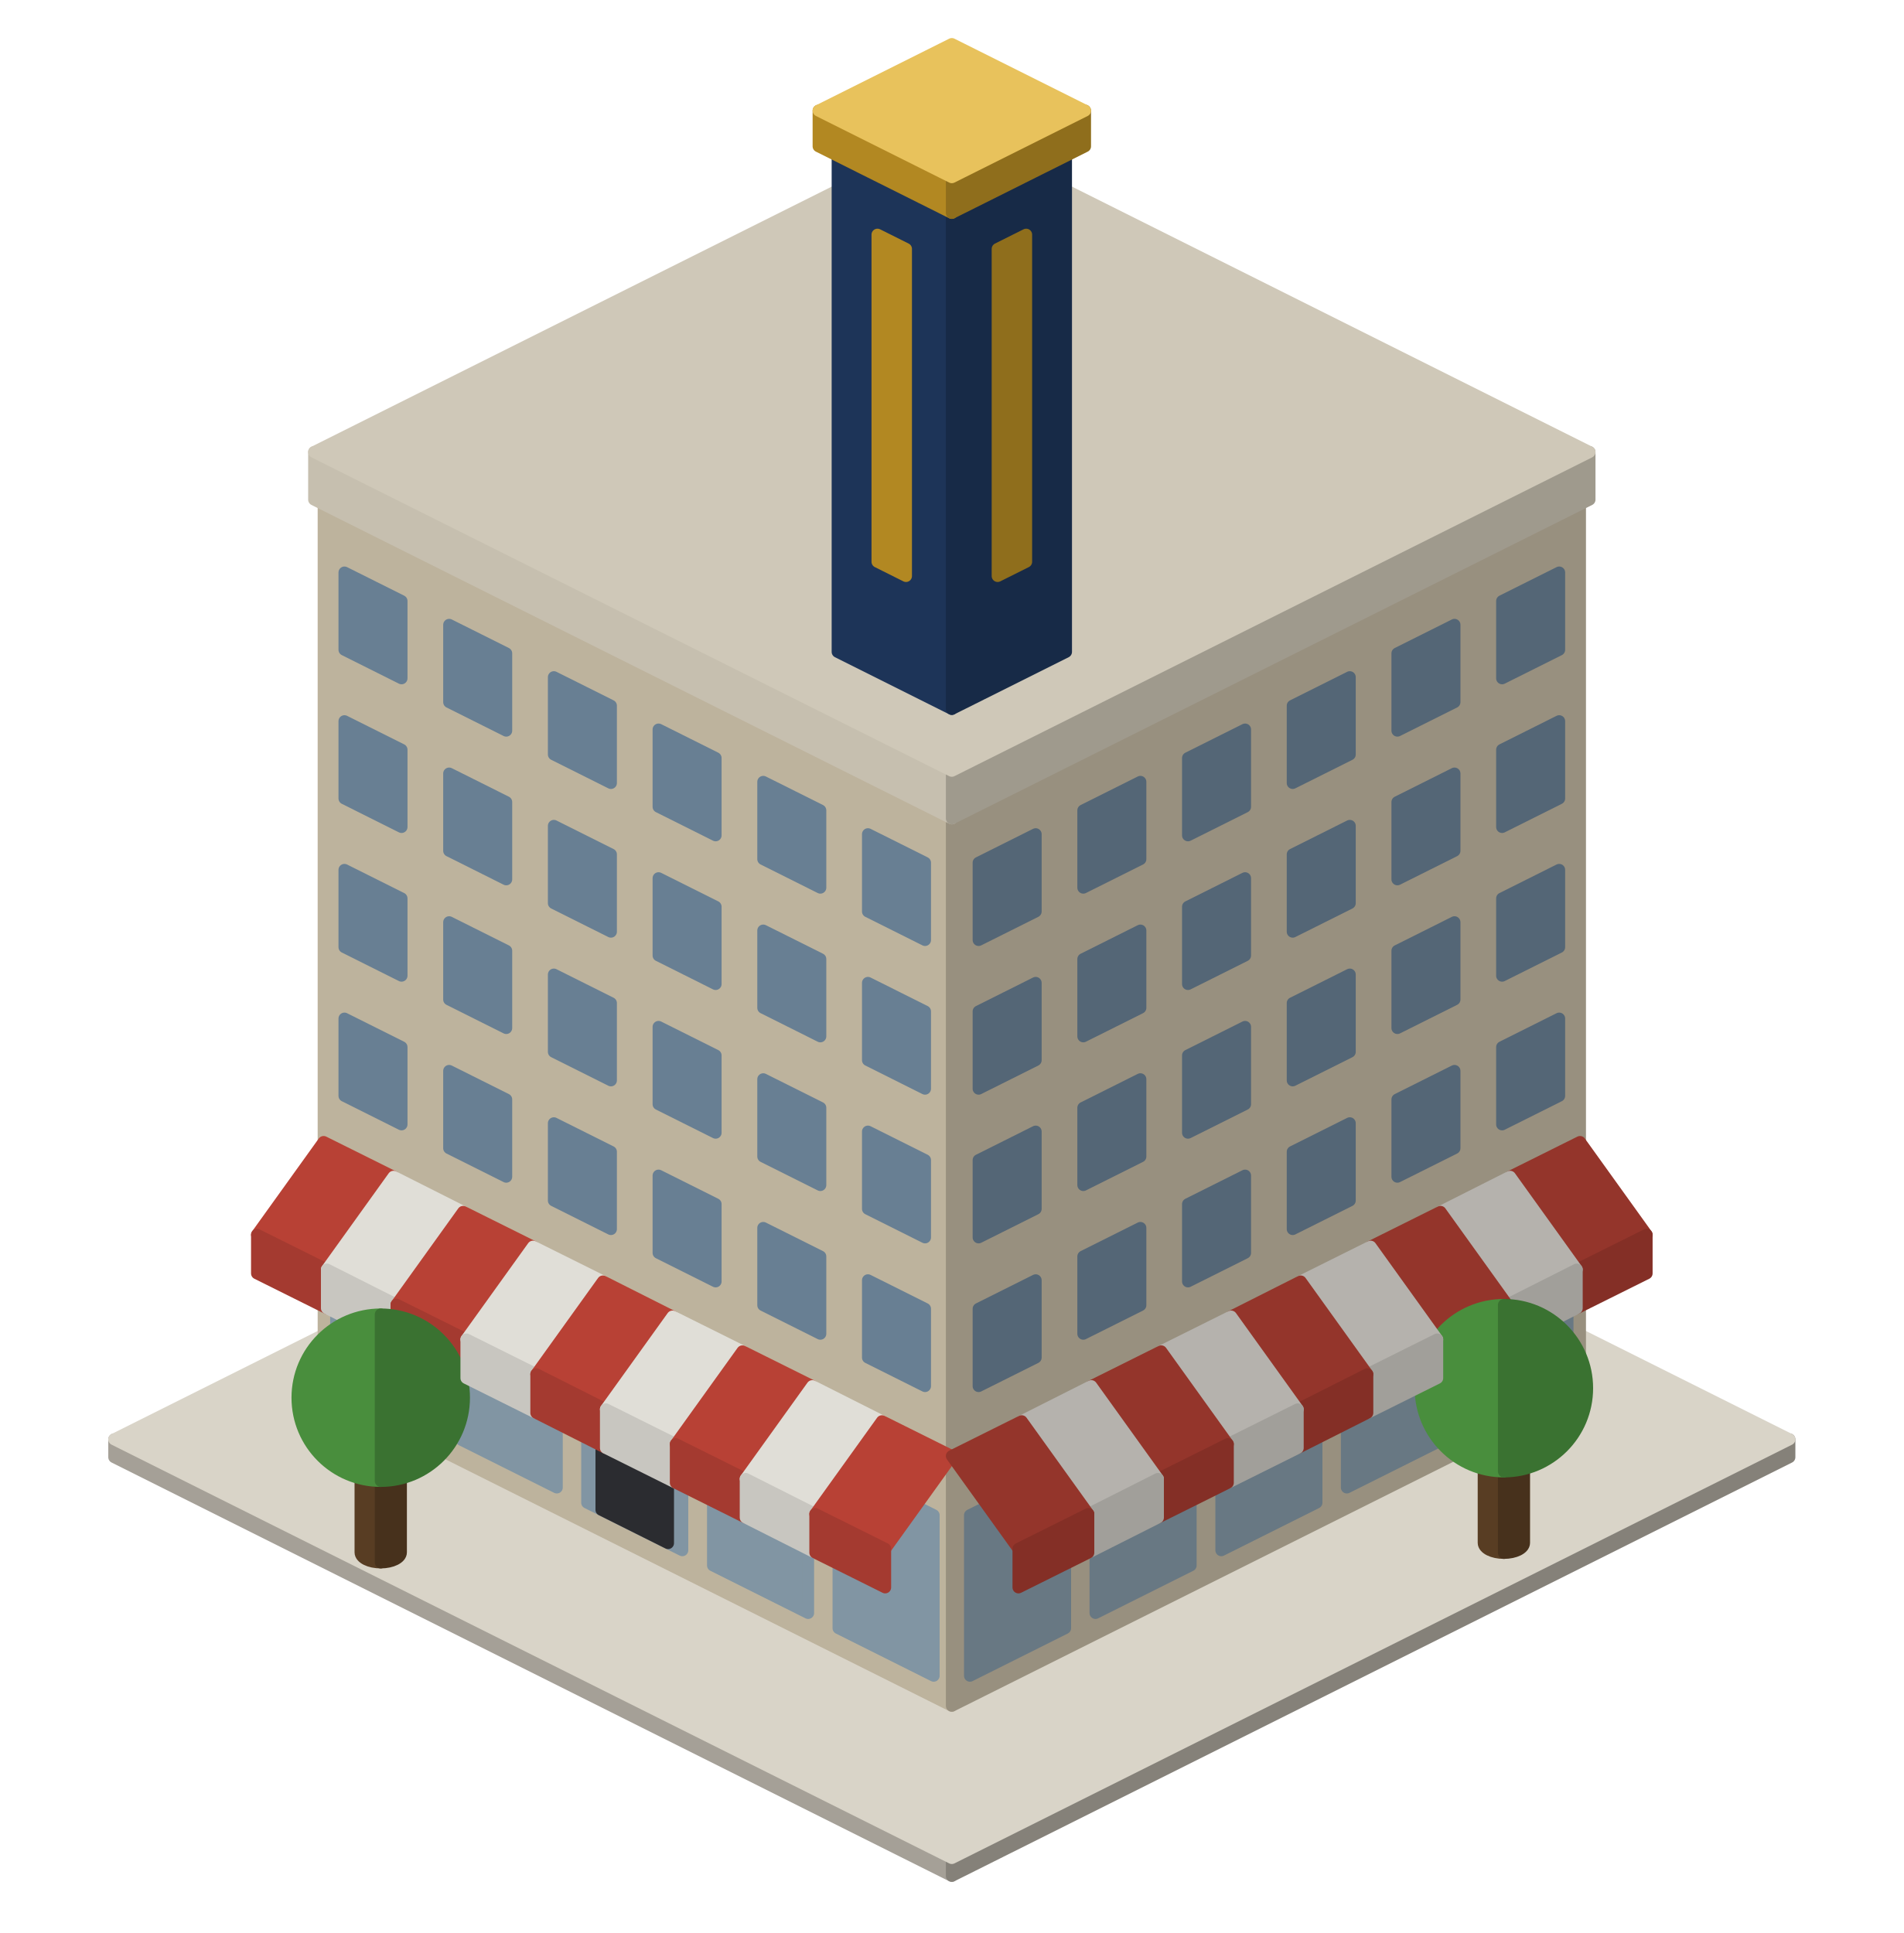
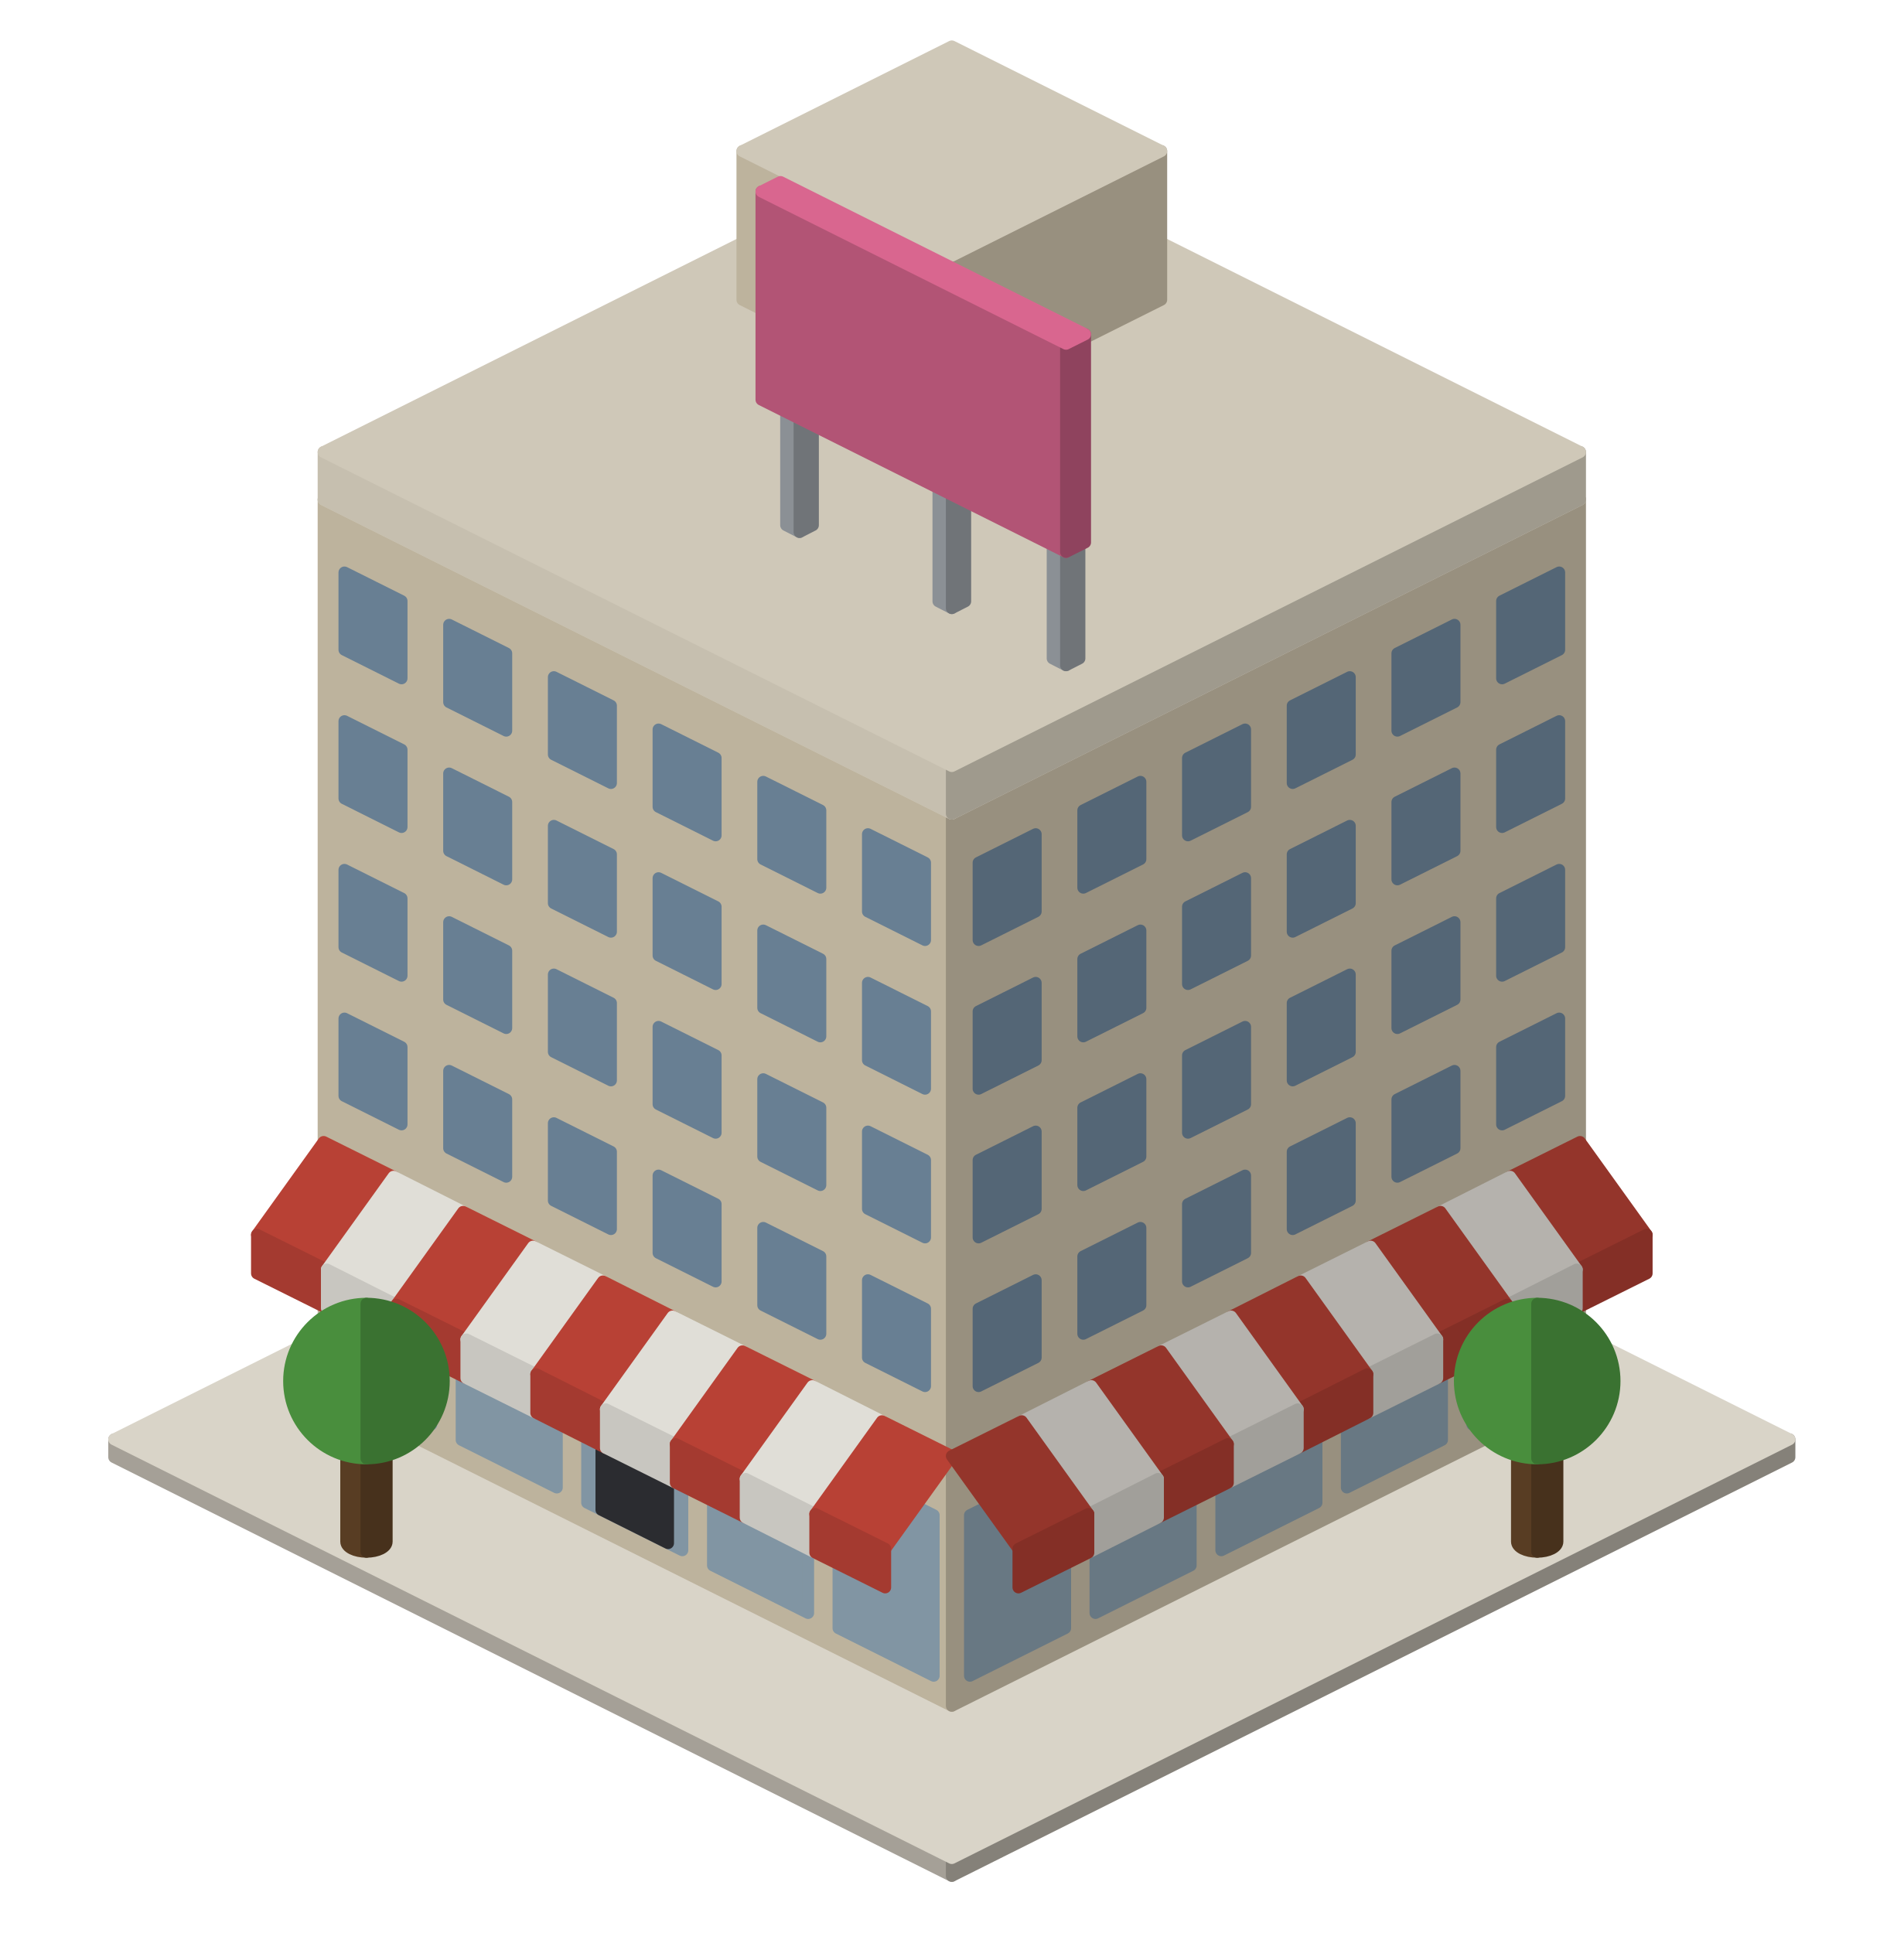
<svg xmlns="http://www.w3.org/2000/svg" width="64" height="65" viewBox="0 0 64 65">
  <g transform="translate(0 33)" stroke-linejoin="round" stroke-width="0.4">
    <polygon points="3.84,16.00 32.00,30.08 32.00,29.48 3.84,15.40" fill="#a5a097" stroke="#a5a097" />
    <polygon points="60.16,16.00 32.00,30.08 32.00,29.48 60.16,15.40" fill="#858179" stroke="#858179" />
    <polygon points="32.00,1.32 60.16,15.40 32.00,29.48 3.84,15.40" fill="#d9d4c8" stroke="#d9d4c8" />
    <polygon points="10.88,13.80 32.00,24.36 32.00,-5.64 10.88,-16.20" fill="#bdb39d" stroke="#bdb39d" />
    <polygon points="53.12,13.80 32.00,24.36 32.00,-5.64 53.12,-16.20" fill="#98907f" stroke="#98907f" />
    <polygon points="32.00,-26.76 53.12,-16.20 32.00,-5.64 10.88,-16.20" fill="#cfc8b8" stroke="#cfc8b8" />
+     <polygon points="10.88,-16.20 32.00,-5.64 32.00,-7.24 10.88,-17.80" fill="#c6bfaf" stroke="#c6bfaf" />
+     <polygon points="53.12,-16.20 32.00,-5.64 32.00,-7.24 53.12,-17.80" fill="#9f9a8d" stroke="#9f9a8d" />
+     <polygon points="32.00,-28.36 53.12,-17.80 32.00,-7.24 10.88,-17.80" fill="#cfc8b8" stroke="#cfc8b8" />
    <polygon points="11.30,13.30 14.50,14.90 14.50,9.50 11.30,7.90" fill="#8195a3" stroke="#8195a3" />
-     <polygon points="52.70,13.30 49.50,14.90 49.50,9.50 52.70,7.90" fill="#687883" stroke="#687883" />
-     <polygon points="10.88,5.40 13.23,6.57 10.99,9.69 8.64,8.52" fill="#b84135" stroke="#b84135" />
-     <polygon points="8.64,8.52 10.99,9.69 10.99,10.99 8.64,9.82" fill="#a43a30" stroke="#a43a30" />
-     <polygon points="53.12,5.40 50.77,6.57 53.01,9.69 55.36,8.52" fill="#94352b" stroke="#94352b" />
-     <polygon points="55.36,8.52 53.01,9.69 53.01,10.99 55.36,9.82" fill="#842f26" stroke="#842f26" />
-     <polygon points="10.56,-16.20 32.00,-5.48 32.00,-7.08 10.56,-17.80" fill="#c6bfaf" stroke="#c6bfaf" />
-     <polygon points="53.44,-16.20 32.00,-5.48 32.00,-7.08 53.44,-17.80" fill="#9f9a8d" stroke="#9f9a8d" />
-     <polygon points="32.00,-28.52 53.44,-17.80 32.00,-7.08 10.56,-17.80" fill="#cfc8b8" stroke="#cfc8b8" />
    <polygon points="11.58,3.85 13.50,4.81 13.50,2.21 11.58,1.25" fill="#687f93" stroke="#687f93" />
    <polygon points="11.58,-1.15 13.50,-0.19 13.50,-2.79 11.58,-3.75" fill="#687f93" stroke="#687f93" />
    <polygon points="11.58,-6.15 13.50,-5.19 13.50,-7.79 11.58,-8.75" fill="#687f93" stroke="#687f93" />
    <polygon points="11.58,-11.15 13.50,-10.19 13.50,-12.79 11.58,-13.75" fill="#687f93" stroke="#687f93" />
+     <polygon points="52.70,13.30 49.50,14.90 49.50,9.50 52.70,7.90" fill="#687883" stroke="#687883" />
    <polygon points="52.42,3.85 50.50,4.81 50.50,2.21 52.42,1.25" fill="#546676" stroke="#546676" />
    <polygon points="52.42,-1.15 50.50,-0.19 50.50,-2.79 52.42,-3.75" fill="#546676" stroke="#546676" />
    <polygon points="52.42,-6.15 50.50,-5.19 50.50,-7.79 52.42,-8.75" fill="#546676" stroke="#546676" />
    <polygon points="52.42,-11.15 50.50,-10.19 50.50,-12.79 52.42,-13.75" fill="#546676" stroke="#546676" />
-     <polygon points="13.23,6.57 15.57,7.75 13.33,10.87 10.99,9.69" fill="#e0ded7" stroke="#e0ded7" />
-     <polygon points="10.99,9.69 13.33,10.87 13.33,12.17 10.99,10.99" fill="#c8c6c0" stroke="#c8c6c0" />
    <polygon points="15.52,15.42 18.72,17.02 18.72,11.62 15.52,10.02" fill="#8195a3" stroke="#8195a3" />
-     <polygon points="50.77,6.57 48.43,7.75 50.67,10.87 53.01,9.69" fill="#b5b2ad" stroke="#b5b2ad" />
-     <polygon points="53.01,9.69 50.67,10.87 50.67,12.17 53.01,10.99" fill="#a19f9a" stroke="#a19f9a" />
+     <polygon points="15.10,5.61 17.02,6.57 17.02,3.97 15.10,3.01" fill="#687f93" stroke="#687f93" />
+     <polygon points="15.10,0.61 17.02,1.57 17.02,-1.03 15.10,-1.99" fill="#687f93" stroke="#687f93" />
+     <polygon points="15.10,-4.39 17.02,-3.43 17.02,-6.03 15.10,-6.99" fill="#687f93" stroke="#687f93" />
+     <polygon points="15.10,-9.39 17.02,-8.43 17.02,-11.03 15.10,-11.99" fill="#687f93" stroke="#687f93" />
    <polygon points="48.48,15.42 45.28,17.02 45.28,11.62 48.48,10.02" fill="#687883" stroke="#687883" />
    <polygon points="48.90,5.61 46.98,6.57 46.98,3.97 48.90,3.01" fill="#546676" stroke="#546676" />
    <polygon points="48.90,0.61 46.98,1.57 46.98,-1.03 48.90,-1.99" fill="#546676" stroke="#546676" />
    <polygon points="48.90,-4.39 46.98,-3.43 46.98,-6.03 48.90,-6.99" fill="#546676" stroke="#546676" />
    <polygon points="48.90,-9.39 46.98,-8.43 46.98,-11.03 48.90,-11.99" fill="#546676" stroke="#546676" />
-     <polygon points="15.10,5.61 17.02,6.57 17.02,3.97 15.10,3.01" fill="#687f93" stroke="#687f93" />
-     <polygon points="15.10,0.61 17.02,1.57 17.02,-1.03 15.10,-1.99" fill="#687f93" stroke="#687f93" />
-     <polygon points="15.10,-4.39 17.02,-3.43 17.02,-6.03 15.10,-6.99" fill="#687f93" stroke="#687f93" />
-     <polygon points="15.10,-9.39 17.02,-8.43 17.02,-11.03 15.10,-11.99" fill="#687f93" stroke="#687f93" />
-     <polygon points="15.57,7.75 17.92,8.92 15.68,12.04 13.33,10.87" fill="#b84135" stroke="#b84135" />
-     <polygon points="13.33,10.87 15.68,12.04 15.68,13.34 13.33,12.17" fill="#a43a30" stroke="#a43a30" />
-     <path d="M 12.80 19.54 A 0.68 0.34 0 0 1 12.12 19.20 L 12.12 15.80 L 12.80 15.80 Z" fill="#583d23" stroke="#583d23" />
-     <path d="M 12.80 19.54 A 0.68 0.34 0 0 0 13.48 19.20 L 13.48 15.80 L 12.80 15.80 Z" fill="#47311c" stroke="#47311c" />
-     <path d="M 12.12 15.80 A 0.68 0.34 0 1 0 13.48 15.80 A 0.68 0.34 0 1 0 12.12 15.80 Z" fill="#6b4a2b" stroke="#6b4a2b" />
-     <path d="M 12.80 11.20 A 2.80 2.80 0 0 0 12.80 16.80 Z" fill="#498e3d" stroke="#498e3d" />
-     <path d="M 12.80 11.20 A 2.80 2.80 0 0 1 12.80 16.80 Z" fill="#3a7231" stroke="#3a7231" />
+     <polygon points="44.26,17.53 41.06,19.13 41.06,13.73 44.26,12.13" fill="#687883" stroke="#687883" />
+     <polygon points="45.38,7.37 43.46,8.33 43.46,5.73 45.38,4.77" fill="#546676" stroke="#546676" />
+     <polygon points="45.38,2.37 43.46,3.33 43.46,0.73 45.38,-0.23" fill="#546676" stroke="#546676" />
+     <polygon points="45.38,-2.63 43.46,-1.67 43.46,-4.27 45.38,-5.23" fill="#546676" stroke="#546676" />
+     <polygon points="45.38,-7.63 43.46,-6.67 43.46,-9.27 45.38,-10.23" fill="#546676" stroke="#546676" />
    <polygon points="19.74,17.53 22.94,19.13 22.94,13.73 19.74,12.13" fill="#8195a3" stroke="#8195a3" />
-     <polygon points="17.92,8.92 20.27,10.09 18.03,13.21 15.68,12.04" fill="#e0ded7" stroke="#e0ded7" />
-     <polygon points="15.68,12.04 18.03,13.21 18.03,14.51 15.68,13.34" fill="#c8c6c0" stroke="#c8c6c0" />
    <polygon points="20.22,17.77 22.46,18.89 22.46,13.49 20.22,12.37" fill="#2b2c30" stroke="#2b2c30" />
-     <polygon points="20.27,10.09 22.61,11.27 20.37,14.39 18.03,13.21" fill="#b84135" stroke="#b84135" />
-     <polygon points="18.03,13.21 20.37,14.39 20.37,15.69 18.03,14.51" fill="#a43a30" stroke="#a43a30" />
    <polygon points="18.62,7.37 20.54,8.33 20.54,5.73 18.62,4.77" fill="#687f93" stroke="#687f93" />
    <polygon points="18.62,2.37 20.54,3.33 20.54,0.73 18.62,-0.23" fill="#687f93" stroke="#687f93" />
    <polygon points="18.62,-2.63 20.54,-1.67 20.54,-4.27 18.62,-5.23" fill="#687f93" stroke="#687f93" />
    <polygon points="18.62,-7.63 20.54,-6.67 20.54,-9.27 18.62,-10.23" fill="#687f93" stroke="#687f93" />
    <polygon points="23.97,19.64 27.17,21.24 27.17,15.84 23.97,14.24" fill="#8195a3" stroke="#8195a3" />
-     <polygon points="22.61,11.27 24.96,12.44 22.72,15.56 20.37,14.39" fill="#e0ded7" stroke="#e0ded7" />
-     <polygon points="20.37,14.39 22.72,15.56 22.72,16.86 20.37,15.69" fill="#c8c6c0" stroke="#c8c6c0" />
    <polygon points="22.14,9.13 24.06,10.09 24.06,7.49 22.14,6.53" fill="#687f93" stroke="#687f93" />
    <polygon points="22.14,4.13 24.06,5.09 24.06,2.49 22.14,1.53" fill="#687f93" stroke="#687f93" />
    <polygon points="22.14,-0.87 24.06,0.09 24.06,-2.51 22.14,-3.47" fill="#687f93" stroke="#687f93" />
    <polygon points="22.14,-5.87 24.06,-4.91 24.06,-7.51 22.14,-8.47" fill="#687f93" stroke="#687f93" />
-     <polygon points="24.96,12.44 27.31,13.61 25.07,16.73 22.72,15.56" fill="#b84135" stroke="#b84135" />
-     <polygon points="22.72,15.56 25.07,16.73 25.07,18.03 22.72,16.86" fill="#a43a30" stroke="#a43a30" />
-     <polygon points="48.43,7.75 46.08,8.92 48.32,12.04 50.67,10.87" fill="#94352b" stroke="#94352b" />
-     <polygon points="50.67,10.87 48.32,12.04 48.32,13.34 50.67,12.17" fill="#842f26" stroke="#842f26" />
-     <path d="M 50.56 19.22 A 0.68 0.34 0 0 1 49.88 18.88 L 49.88 15.48 L 50.56 15.48 Z" fill="#583d23" stroke="#583d23" />
-     <path d="M 50.56 19.22 A 0.68 0.34 0 0 0 51.24 18.88 L 51.24 15.48 L 50.56 15.48 Z" fill="#47311c" stroke="#47311c" />
-     <path d="M 49.88 15.48 A 0.68 0.34 0 1 0 51.24 15.48 A 0.68 0.34 0 1 0 49.88 15.48 Z" fill="#6b4a2b" stroke="#6b4a2b" />
-     <path d="M 50.56 10.88 A 2.80 2.80 0 0 0 50.56 16.48 Z" fill="#498e3d" stroke="#498e3d" />
-     <path d="M 50.56 10.88 A 2.80 2.80 0 0 1 50.56 16.48 Z" fill="#3a7231" stroke="#3a7231" />
-     <polygon points="44.26,17.53 41.06,19.13 41.06,13.73 44.26,12.13" fill="#687883" stroke="#687883" />
-     <polygon points="46.08,8.92 43.73,10.09 45.97,13.21 48.32,12.04" fill="#b5b2ad" stroke="#b5b2ad" />
-     <polygon points="48.32,12.04 45.97,13.21 45.97,14.51 48.32,13.34" fill="#a19f9a" stroke="#a19f9a" />
-     <polygon points="43.73,10.09 41.39,11.27 43.63,14.39 45.97,13.21" fill="#94352b" stroke="#94352b" />
-     <polygon points="45.97,13.21 43.63,14.39 43.63,15.69 45.97,14.51" fill="#842f26" stroke="#842f26" />
-     <polygon points="45.38,7.37 43.46,8.33 43.46,5.73 45.38,4.77" fill="#546676" stroke="#546676" />
-     <polygon points="45.38,2.37 43.46,3.33 43.46,0.73 45.38,-0.23" fill="#546676" stroke="#546676" />
-     <polygon points="45.38,-2.63 43.46,-1.67 43.46,-4.27 45.38,-5.23" fill="#546676" stroke="#546676" />
-     <polygon points="45.38,-7.63 43.46,-6.67 43.46,-9.27 45.38,-10.23" fill="#546676" stroke="#546676" />
    <polygon points="40.03,19.64 36.83,21.24 36.83,15.84 40.03,14.24" fill="#687883" stroke="#687883" />
-     <polygon points="41.39,11.27 39.04,12.44 41.28,15.56 43.63,14.39" fill="#b5b2ad" stroke="#b5b2ad" />
-     <polygon points="43.63,14.39 41.28,15.56 41.28,16.86 43.63,15.69" fill="#a19f9a" stroke="#a19f9a" />
    <polygon points="41.86,9.13 39.94,10.09 39.94,7.49 41.86,6.53" fill="#546676" stroke="#546676" />
    <polygon points="41.86,4.13 39.94,5.09 39.94,2.49 41.86,1.53" fill="#546676" stroke="#546676" />
    <polygon points="41.86,-0.87 39.94,0.09 39.94,-2.51 41.86,-3.47" fill="#546676" stroke="#546676" />
    <polygon points="41.86,-5.87 39.94,-4.91 39.94,-7.51 41.86,-8.47" fill="#546676" stroke="#546676" />
-     <polygon points="39.04,12.44 36.69,13.61 38.93,16.73 41.28,15.56" fill="#94352b" stroke="#94352b" />
-     <polygon points="41.28,15.56 38.93,16.73 38.93,18.03 41.28,16.86" fill="#842f26" stroke="#842f26" />
    <polygon points="25.66,10.89 27.58,11.85 27.58,9.25 25.66,8.29" fill="#687f93" stroke="#687f93" />
    <polygon points="25.66,5.89 27.58,6.85 27.58,4.25 25.66,3.29" fill="#687f93" stroke="#687f93" />
    <polygon points="25.66,0.89 27.58,1.85 27.58,-0.75 25.66,-1.71" fill="#687f93" stroke="#687f93" />
    <polygon points="25.66,-4.11 27.58,-3.15 27.58,-5.75 25.66,-6.71" fill="#687f93" stroke="#687f93" />
-     <polygon points="28.19,21.75 31.39,23.35 31.39,17.95 28.19,16.35" fill="#8195a3" stroke="#8195a3" />
-     <polygon points="27.31,13.61 29.65,14.79 27.41,17.91 25.07,16.73" fill="#e0ded7" stroke="#e0ded7" />
-     <polygon points="25.07,16.73 27.41,17.91 27.41,19.21 25.07,18.03" fill="#c8c6c0" stroke="#c8c6c0" />
-     <polygon points="29.65,14.79 32.00,15.96 29.76,19.08 27.41,17.91" fill="#b84135" stroke="#b84135" />
-     <polygon points="27.41,17.91 29.76,19.08 29.76,20.38 27.41,19.21" fill="#a43a30" stroke="#a43a30" />
-     <polygon points="29.18,12.65 31.10,13.61 31.10,11.01 29.18,10.05" fill="#687f93" stroke="#687f93" />
-     <polygon points="29.18,7.65 31.10,8.61 31.10,6.01 29.18,5.05" fill="#687f93" stroke="#687f93" />
-     <polygon points="29.18,2.65 31.10,3.61 31.10,1.01 29.18,0.05" fill="#687f93" stroke="#687f93" />
-     <polygon points="29.18,-2.35 31.10,-1.39 31.10,-3.99 29.18,-4.95" fill="#687f93" stroke="#687f93" />
    <polygon points="38.34,10.89 36.42,11.85 36.42,9.25 38.34,8.29" fill="#546676" stroke="#546676" />
    <polygon points="38.34,5.89 36.42,6.85 36.42,4.25 38.34,3.29" fill="#546676" stroke="#546676" />
    <polygon points="38.34,0.89 36.42,1.85 36.42,-0.75 38.34,-1.71" fill="#546676" stroke="#546676" />
    <polygon points="38.34,-4.11 36.42,-3.15 36.42,-5.75 38.34,-6.71" fill="#546676" stroke="#546676" />
+     <polygon points="28.19,21.75 31.39,23.35 31.39,17.95 28.19,16.35" fill="#8195a3" stroke="#8195a3" />
    <polygon points="35.81,21.75 32.61,23.35 32.61,17.95 35.81,16.35" fill="#687883" stroke="#687883" />
+     <polygon points="29.18,12.65 31.10,13.61 31.10,11.01 29.18,10.05" fill="#687f93" stroke="#687f93" />
+     <polygon points="34.82,12.65 32.90,13.61 32.90,11.01 34.82,10.05" fill="#546676" stroke="#546676" />
+     <polygon points="29.18,7.65 31.10,8.61 31.10,6.01 29.18,5.05" fill="#687f93" stroke="#687f93" />
+     <polygon points="34.82,7.65 32.90,8.61 32.90,6.01 34.82,5.05" fill="#546676" stroke="#546676" />
+     <polygon points="29.18,2.65 31.10,3.61 31.10,1.01 29.18,0.05" fill="#687f93" stroke="#687f93" />
+     <polygon points="34.82,2.65 32.90,3.61 32.90,1.01 34.82,0.05" fill="#546676" stroke="#546676" />
+     <polygon points="29.18,-2.35 31.10,-1.39 31.10,-3.99 29.18,-4.95" fill="#687f93" stroke="#687f93" />
+     <polygon points="34.82,-2.35 32.90,-1.39 32.90,-3.99 34.82,-4.95" fill="#546676" stroke="#546676" />
+     <polygon points="24.96,-22.92 32.00,-19.40 32.00,-24.40 24.96,-27.92" fill="#bdb39d" stroke="#bdb39d" />
+     <polygon points="39.04,-22.92 32.00,-19.40 32.00,-24.40 39.04,-27.92" fill="#98907f" stroke="#98907f" />
+     <polygon points="32.00,-31.44 39.04,-27.92 32.00,-24.40 24.96,-27.92" fill="#cfc8b8" stroke="#cfc8b8" />
+     <polygon points="10.88,5.40 13.23,6.57 10.99,9.69 8.64,8.52" fill="#b84135" stroke="#b84135" />
+     <polygon points="8.64,8.52 10.99,9.69 10.99,10.99 8.64,9.82" fill="#a43a30" stroke="#a43a30" />
+     <polygon points="53.12,5.40 50.77,6.57 53.01,9.69 55.36,8.52" fill="#94352b" stroke="#94352b" />
+     <polygon points="55.36,8.52 53.01,9.69 53.01,10.99 55.36,9.82" fill="#842f26" stroke="#842f26" />
+     <polygon points="13.23,6.57 15.57,7.75 13.33,10.87 10.99,9.69" fill="#e0ded7" stroke="#e0ded7" />
+     <polygon points="10.99,9.69 13.33,10.87 13.33,12.17 10.99,10.99" fill="#c8c6c0" stroke="#c8c6c0" />
+     <polygon points="50.77,6.57 48.43,7.75 50.67,10.87 53.01,9.69" fill="#b5b2ad" stroke="#b5b2ad" />
+     <polygon points="53.01,9.69 50.67,10.87 50.67,12.17 53.01,10.99" fill="#a19f9a" stroke="#a19f9a" />
+     <polygon points="26.43,-15.34 26.88,-15.11 26.88,-19.11 26.43,-19.34" fill="#8b9095" stroke="#8b9095" />
+     <polygon points="27.33,-15.34 26.88,-15.11 26.88,-19.11 27.33,-19.34" fill="#707478" stroke="#707478" />
+     <polygon points="26.88,-19.56 27.33,-19.34 26.88,-19.11 26.43,-19.34" fill="#aab0b6" stroke="#aab0b6" />
+     <polygon points="15.57,7.75 17.92,8.92 15.68,12.04 13.33,10.87" fill="#b84135" stroke="#b84135" />
+     <polygon points="13.33,10.87 15.68,12.04 15.68,13.34 13.33,12.17" fill="#a43a30" stroke="#a43a30" />
+     <polygon points="48.43,7.75 46.08,8.92 48.32,12.04 50.67,10.87" fill="#94352b" stroke="#94352b" />
+     <polygon points="50.67,10.87 48.32,12.04 48.32,13.34 50.67,12.17" fill="#842f26" stroke="#842f26" />
+     <polygon points="17.92,8.92 20.27,10.09 18.03,13.21 15.68,12.04" fill="#e0ded7" stroke="#e0ded7" />
+     <polygon points="15.68,12.04 18.03,13.21 18.03,14.51 15.68,13.34" fill="#c8c6c0" stroke="#c8c6c0" />
+     <polygon points="46.08,8.92 43.73,10.09 45.97,13.21 48.32,12.04" fill="#b5b2ad" stroke="#b5b2ad" />
+     <polygon points="48.32,12.04 45.97,13.21 45.97,14.51 48.32,13.34" fill="#a19f9a" stroke="#a19f9a" />
+     <polygon points="31.55,-12.78 32.00,-12.55 32.00,-16.55 31.55,-16.78" fill="#8b9095" stroke="#8b9095" />
+     <polygon points="32.45,-12.78 32.00,-12.55 32.00,-16.55 32.45,-16.78" fill="#707478" stroke="#707478" />
+     <polygon points="32.00,-17.00 32.45,-16.78 32.00,-16.55 31.55,-16.78" fill="#aab0b6" stroke="#aab0b6" />
+     <path d="M 51.68 19.18 A 0.68 0.34 0 0 1 51.00 18.84 L 51.00 15.04 L 51.68 15.04 Z" fill="#583d23" stroke="#583d23" />
+     <path d="M 51.68 19.18 A 0.68 0.34 0 0 0 52.36 18.84 L 52.36 15.04 L 51.68 15.04 Z" fill="#47311c" stroke="#47311c" />
+     <path d="M 51.00 15.04 A 0.68 0.34 0 1 0 52.36 15.04 A 0.68 0.34 0 1 0 51.00 15.04 Z" fill="#6b4a2b" stroke="#6b4a2b" />
+     <path d="M 12.32 19.18 A 0.68 0.34 0 0 1 11.64 18.84 L 11.64 15.04 L 12.32 15.04 Z" fill="#583d23" stroke="#583d23" />
+     <path d="M 12.32 19.18 A 0.68 0.34 0 0 0 13.00 18.84 L 13.00 15.04 L 12.32 15.04 Z" fill="#47311c" stroke="#47311c" />
+     <path d="M 11.64 15.04 A 0.68 0.34 0 1 0 13.00 15.04 A 0.68 0.34 0 1 0 11.64 15.04 Z" fill="#6b4a2b" stroke="#6b4a2b" />
+     <path d="M 51.68 10.84 A 2.60 2.60 0 0 0 51.68 16.04 Z" fill="#498e3d" stroke="#498e3d" />
+     <path d="M 51.68 10.84 A 2.60 2.60 0 0 1 51.68 16.04 Z" fill="#3a7231" stroke="#3a7231" />
+     <path d="M 12.32 10.84 A 2.60 2.60 0 0 0 12.32 16.04 Z" fill="#498e3d" stroke="#498e3d" />
+     <path d="M 12.32 10.84 A 2.60 2.60 0 0 1 12.32 16.04 Z" fill="#3a7231" stroke="#3a7231" />
+     <polygon points="43.73,10.09 41.39,11.27 43.63,14.39 45.97,13.21" fill="#94352b" stroke="#94352b" />
+     <polygon points="45.97,13.21 43.63,14.39 43.63,15.69 45.97,14.51" fill="#842f26" stroke="#842f26" />
+     <polygon points="35.39,-10.86 35.84,-10.63 35.84,-14.63 35.39,-14.86" fill="#8b9095" stroke="#8b9095" />
+     <polygon points="36.29,-10.86 35.84,-10.63 35.84,-14.63 36.29,-14.86" fill="#707478" stroke="#707478" />
+     <polygon points="35.84,-15.08 36.29,-14.86 35.84,-14.63 35.39,-14.86" fill="#aab0b6" stroke="#aab0b6" />
+     <polygon points="25.60,-19.56 35.84,-14.44 35.84,-21.44 25.60,-26.56" fill="#b25475" stroke="#b25475" />
+     <polygon points="36.48,-14.76 35.84,-14.44 35.84,-21.44 36.48,-21.76" fill="#8f435e" stroke="#8f435e" />
+     <polygon points="26.24,-26.88 36.48,-21.76 35.84,-21.44 25.60,-26.56" fill="#d9668f" stroke="#d9668f" />
+     <polygon points="20.27,10.09 22.61,11.27 20.37,14.39 18.03,13.21" fill="#b84135" stroke="#b84135" />
+     <polygon points="18.03,13.21 20.37,14.39 20.37,15.69 18.03,14.51" fill="#a43a30" stroke="#a43a30" />
+     <polygon points="22.61,11.27 24.96,12.44 22.72,15.56 20.37,14.39" fill="#e0ded7" stroke="#e0ded7" />
+     <polygon points="20.37,14.39 22.72,15.56 22.72,16.86 20.37,15.69" fill="#c8c6c0" stroke="#c8c6c0" />
+     <polygon points="41.39,11.27 39.04,12.44 41.28,15.56 43.63,14.39" fill="#b5b2ad" stroke="#b5b2ad" />
+     <polygon points="43.63,14.39 41.28,15.56 41.28,16.86 43.63,15.69" fill="#a19f9a" stroke="#a19f9a" />
+     <polygon points="24.96,12.44 27.31,13.61 25.07,16.73 22.72,15.56" fill="#b84135" stroke="#b84135" />
+     <polygon points="22.72,15.56 25.07,16.73 25.07,18.03 22.72,16.86" fill="#a43a30" stroke="#a43a30" />
+     <polygon points="39.04,12.44 36.69,13.61 38.93,16.73 41.28,15.56" fill="#94352b" stroke="#94352b" />
+     <polygon points="41.28,15.56 38.93,16.73 38.93,18.03 41.28,16.86" fill="#842f26" stroke="#842f26" />
+     <polygon points="27.31,13.61 29.65,14.79 27.41,17.91 25.07,16.73" fill="#e0ded7" stroke="#e0ded7" />
+     <polygon points="25.07,16.73 27.41,17.91 27.41,19.21 25.07,18.03" fill="#c8c6c0" stroke="#c8c6c0" />
    <polygon points="36.69,13.61 34.35,14.79 36.59,17.91 38.93,16.73" fill="#b5b2ad" stroke="#b5b2ad" />
    <polygon points="38.93,16.73 36.59,17.91 36.59,19.21 38.93,18.03" fill="#a19f9a" stroke="#a19f9a" />
+     <polygon points="29.65,14.79 32.00,15.96 29.76,19.08 27.41,17.91" fill="#b84135" stroke="#b84135" />
+     <polygon points="27.41,17.91 29.76,19.08 29.76,20.38 27.41,19.21" fill="#a43a30" stroke="#a43a30" />
    <polygon points="34.35,14.79 32.00,15.96 34.24,19.08 36.59,17.91" fill="#94352b" stroke="#94352b" />
    <polygon points="36.59,17.91 34.24,19.08 34.24,20.38 36.59,19.21" fill="#842f26" stroke="#842f26" />
-     <polygon points="34.82,12.65 32.90,13.61 32.90,11.01 34.82,10.05" fill="#546676" stroke="#546676" />
-     <polygon points="34.82,7.65 32.90,8.61 32.90,6.01 34.82,5.05" fill="#546676" stroke="#546676" />
-     <polygon points="34.82,2.65 32.90,3.61 32.90,1.01 34.82,0.05" fill="#546676" stroke="#546676" />
-     <polygon points="34.82,-2.35 32.90,-1.39 32.90,-3.99 34.82,-4.95" fill="#546676" stroke="#546676" />
-     <polygon points="28.16,-11.08 32.00,-9.16 32.00,-26.16 28.16,-28.08" fill="#1d3458" stroke="#1d3458" />
-     <polygon points="35.84,-11.08 32.00,-9.16 32.00,-26.16 35.84,-28.08" fill="#172a47" stroke="#172a47" />
-     <polygon points="32.00,-30.00 35.84,-28.08 32.00,-26.16 28.16,-28.08" fill="#3a5a85" stroke="#3a5a85" />
-     <polygon points="27.52,-28.08 32.00,-25.84 32.00,-27.04 27.52,-29.28" fill="#b28822" stroke="#b28822" />
-     <polygon points="36.48,-28.08 32.00,-25.84 32.00,-27.04 36.48,-29.28" fill="#8f6e1c" stroke="#8f6e1c" />
-     <polygon points="32.00,-31.52 36.48,-29.28 32.00,-27.04 27.52,-29.28" fill="#e8c25c" stroke="#e8c25c" />
-     <polygon points="29.50,-14.11 30.46,-13.63 30.46,-24.63 29.50,-25.11" fill="#b28822" stroke="#b28822" />
-     <polygon points="34.50,-14.11 33.54,-13.63 33.54,-24.63 34.50,-25.11" fill="#8f6e1c" stroke="#8f6e1c" />
  </g>
</svg>
